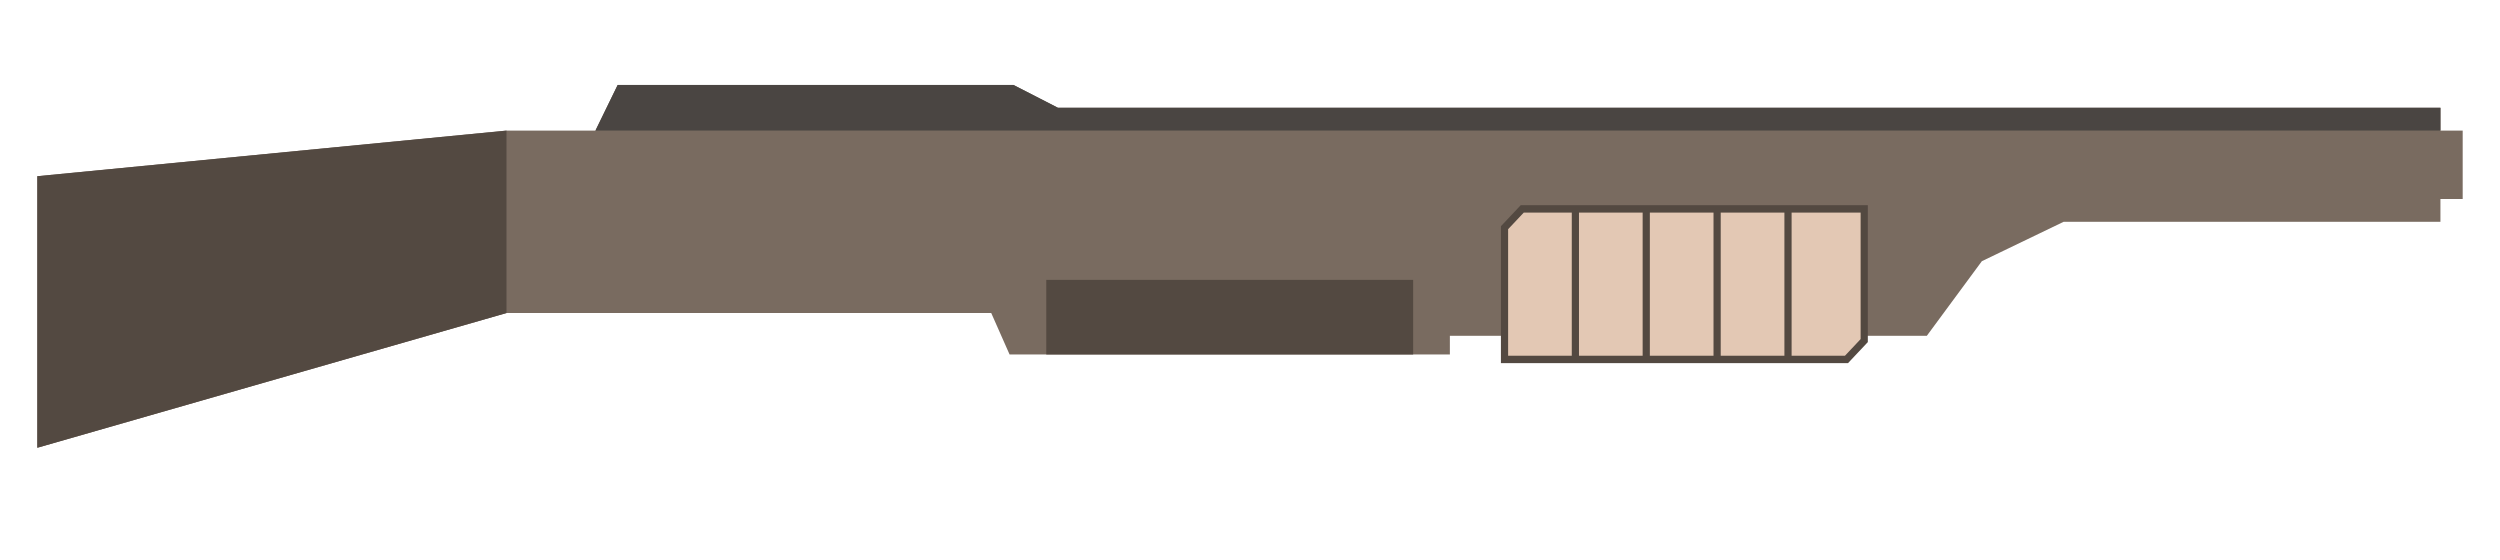
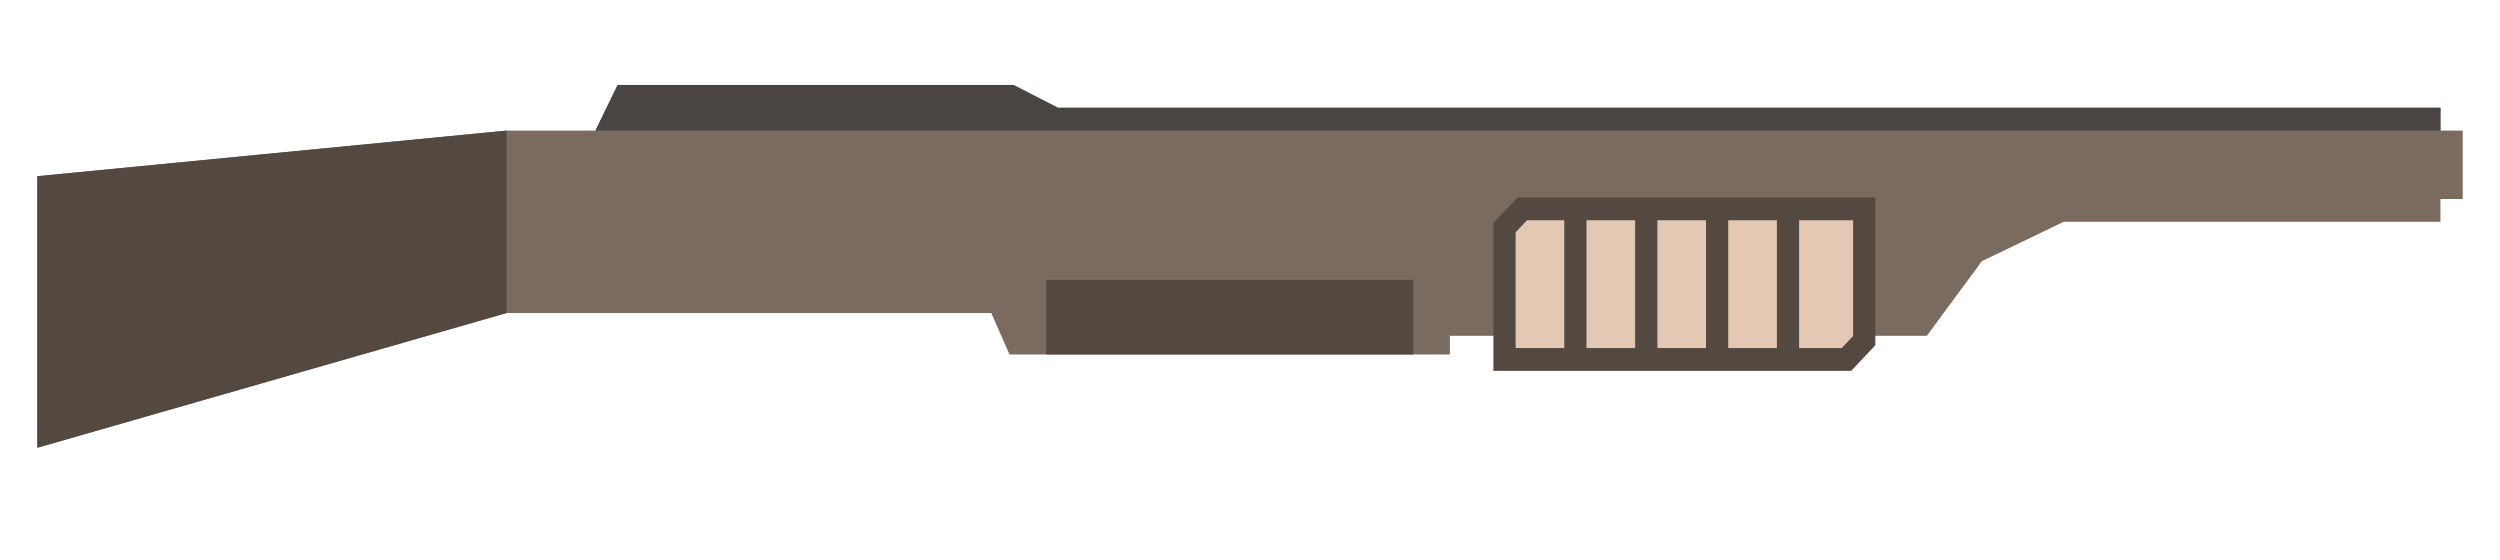
<svg xmlns="http://www.w3.org/2000/svg" width="134" height="30" viewBox="0 0 134 30">
  <g fill-rule="evenodd">
    <path fill="#796b60" d="M130.808 5.778H56.705l-2.383-1.222H33.107L31.915 7h-4.767L2 9.444V24l25.148-7.222H53.13L54.113 19h23.6v-1h25.564l2.95-4 4.38-2.11h20.2v-1.223H132V7h-1.192z" />
    <path fill="#534941" d="M56.08 19v-4h19.665v4zM27.148 7L2 9.444V24l25.148-7.222z" />
-     <path fill="#e3c8b4" stroke="#534941" stroke-width=".324" d="M97.633 1036.4v-6.602m-3.188 6.602v-6.602m-3.187 6.602v-6.602m-3.187 6.602v-6.602m-3.187 6.602v-5.777l.797-.825h15.38v5.776l-.798.826z" transform="matrix(1.19184 0 0 1.22222 -20.526 -1247.443)" />
+     <path fill="#e3c8b4" stroke="#534941" stroke-width="1" d="M97.633 1036.4v-6.602m-3.188 6.602v-6.602m-3.187 6.602v-6.602m-3.187 6.602v-6.602m-3.187 6.602v-5.777l.797-.825h15.38v5.776l-.798.826z" transform="matrix(1.19184 0 0 1.22222 -20.526 -1247.443)" />
    <path fill="#4a4542" d="M130.808 5.775H56.705l-2.383-1.222H33.107l-1.192 2.444h98.893z" />
  </g>
</svg>
